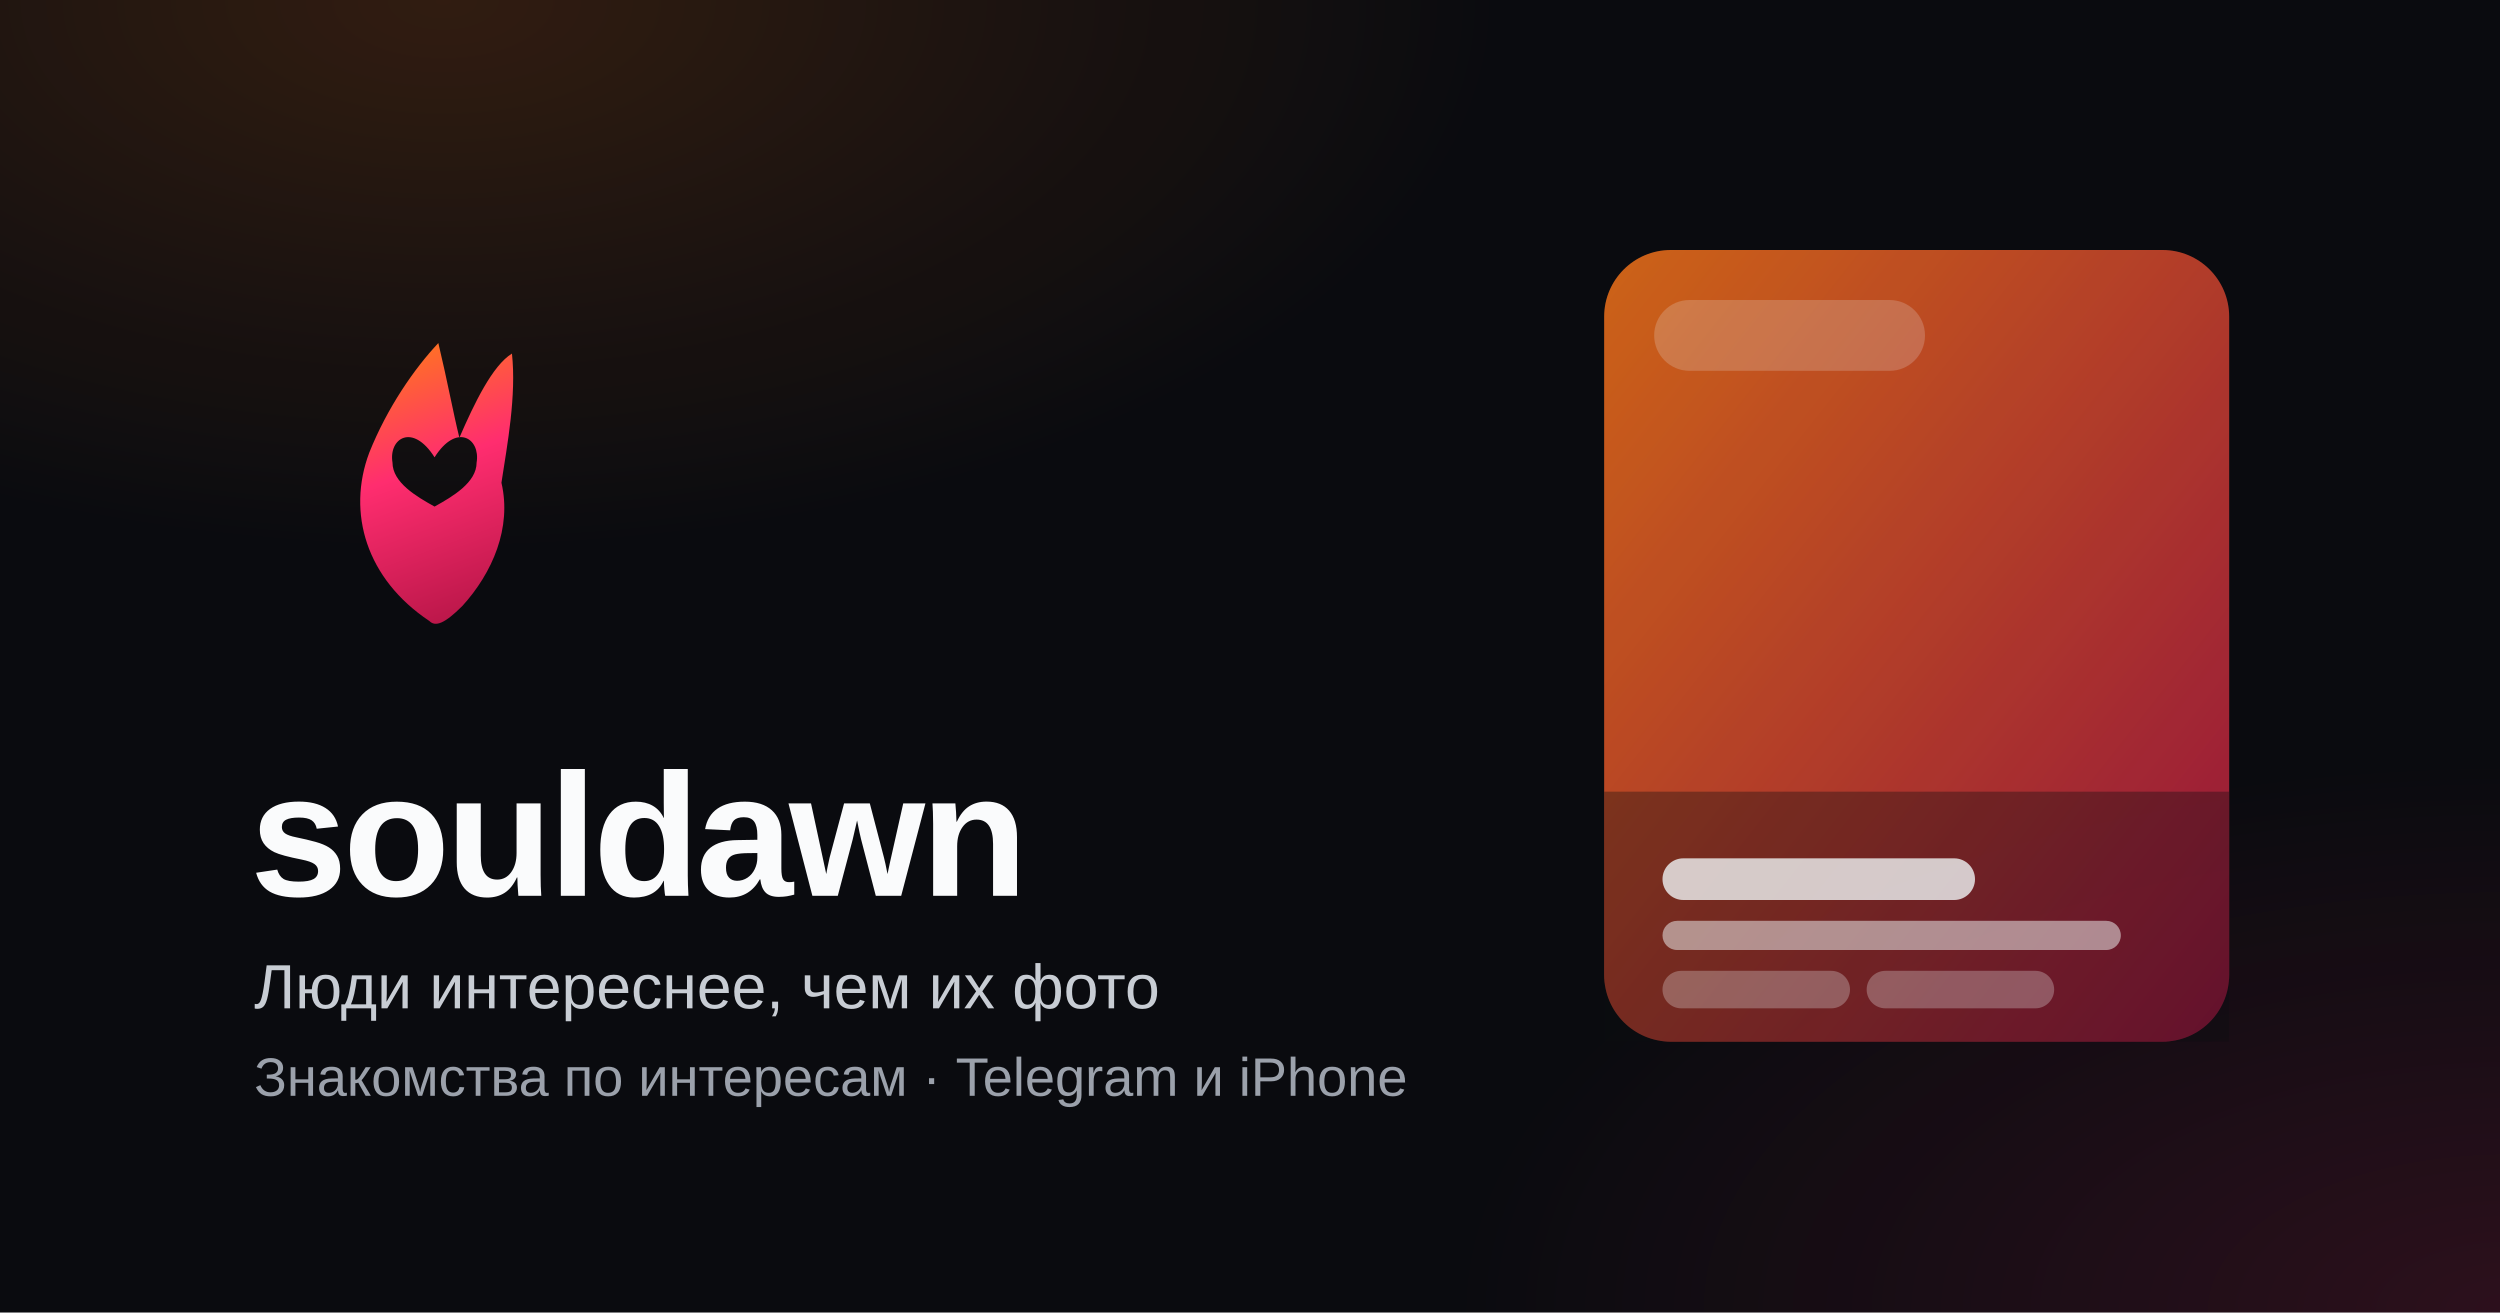
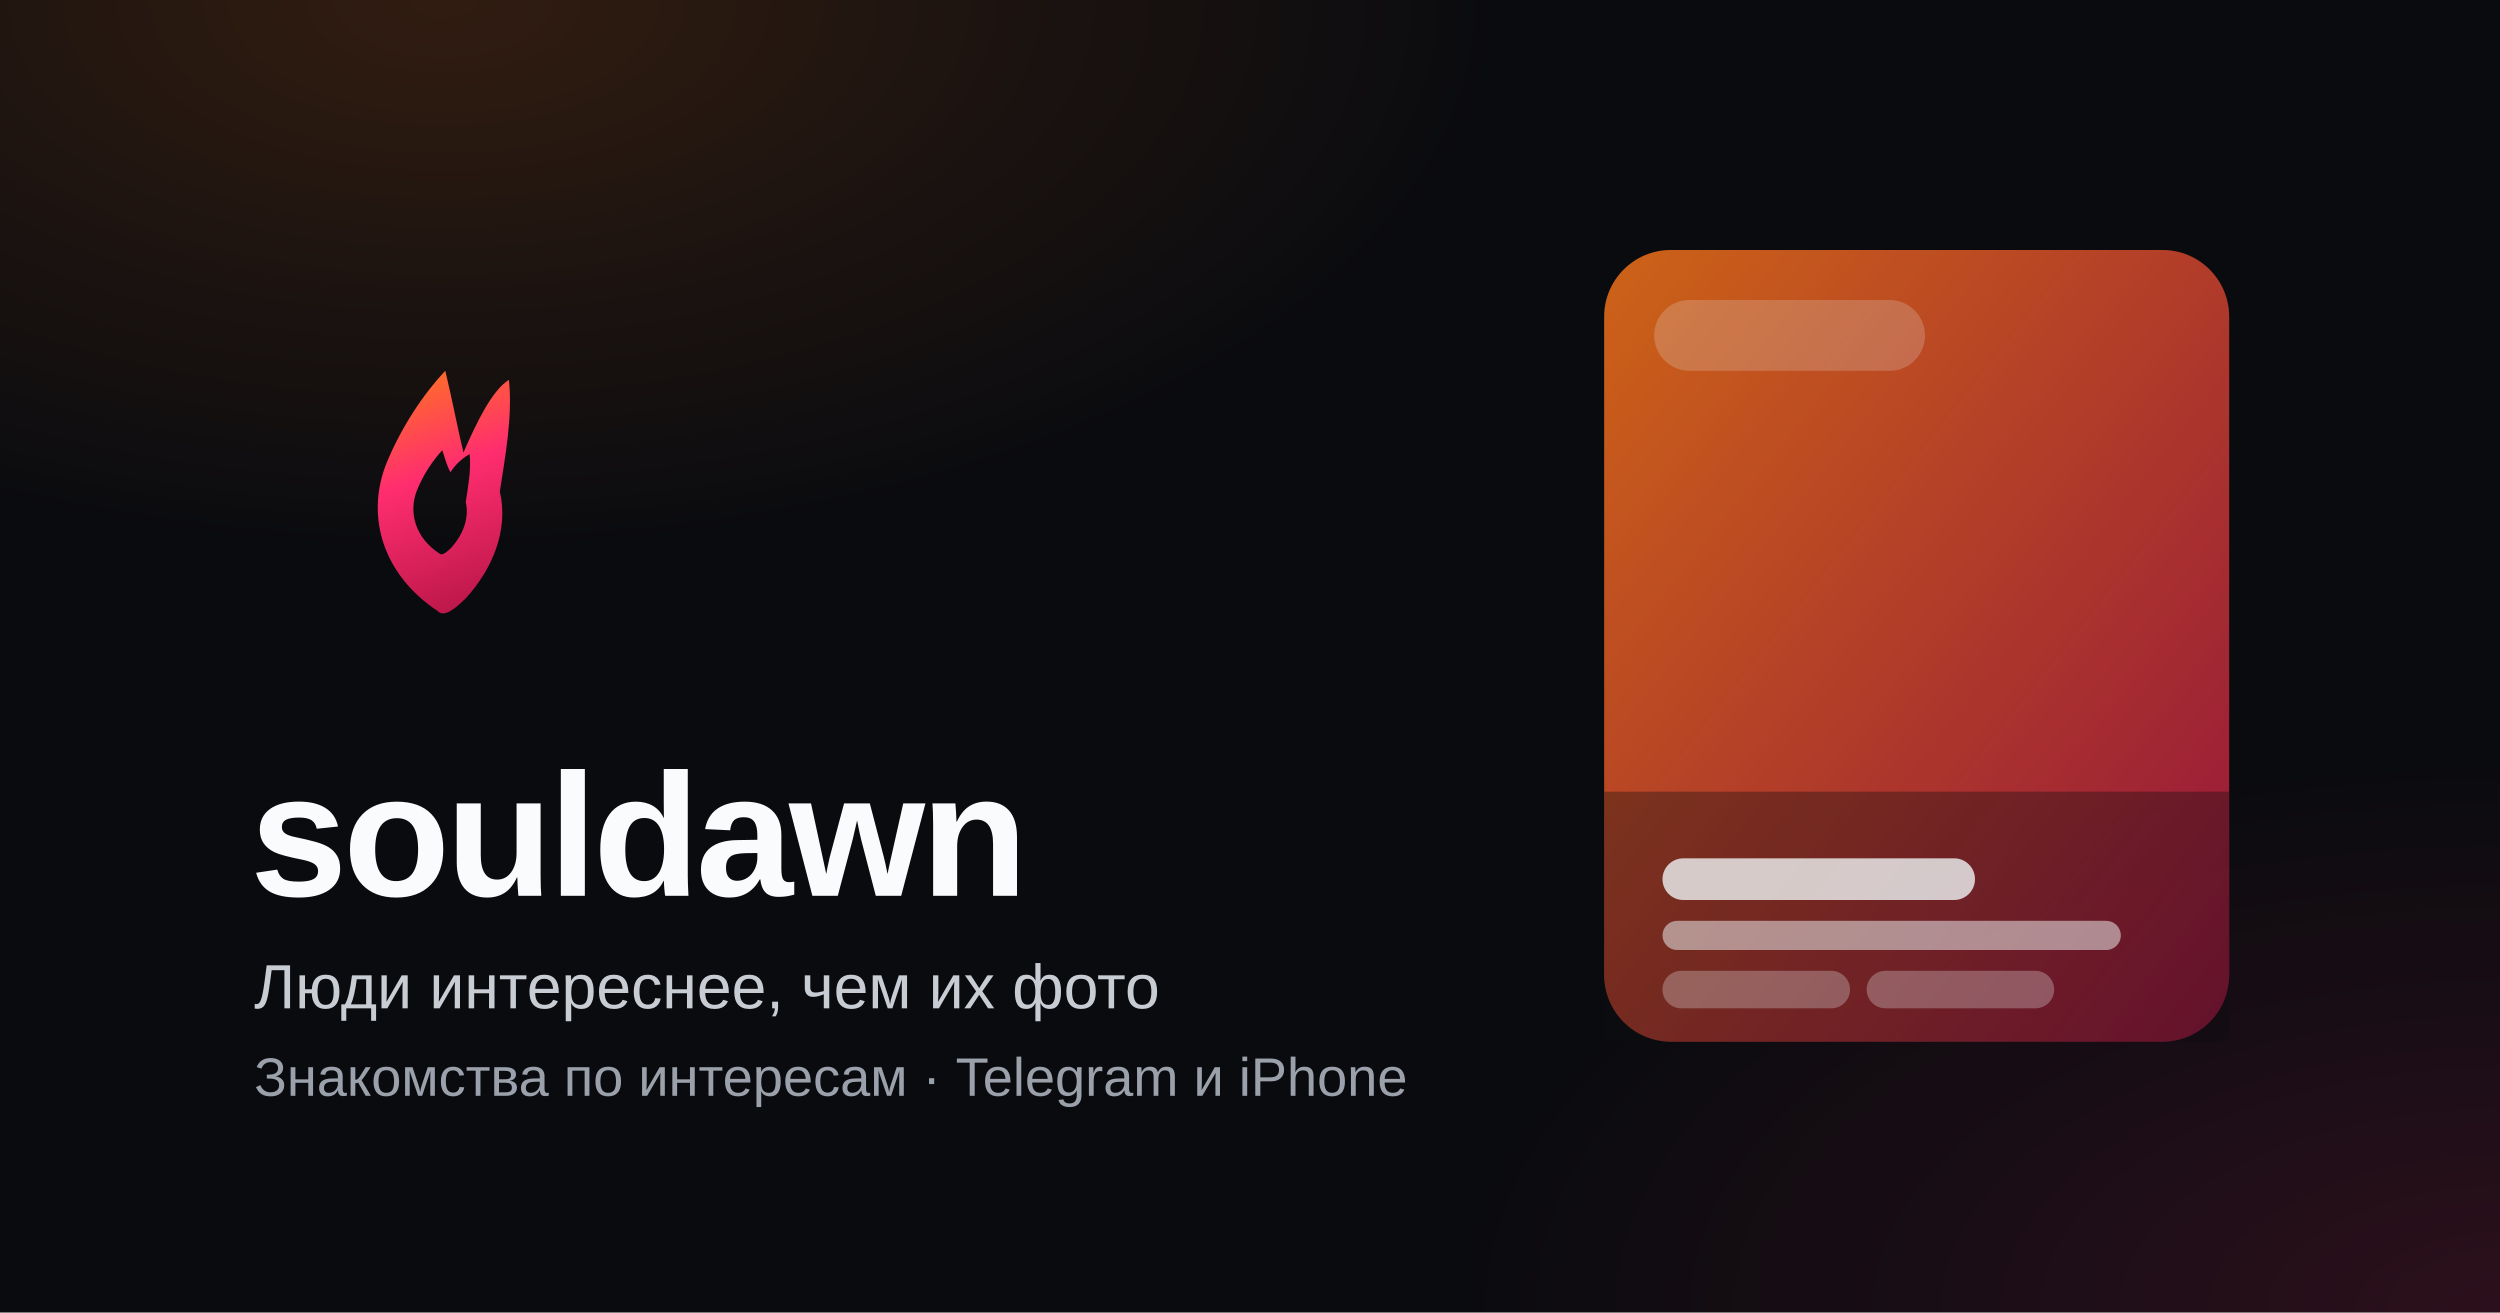
<svg xmlns="http://www.w3.org/2000/svg" width="1200" height="630" viewBox="0 0 1200 630" role="img" aria-labelledby="ogTitle ogDesc">
  <defs>
    <radialGradient id="glow1" cx="18%" cy="0%" r="70%">
      <stop offset="0%" stop-color="#ff7a1a" stop-opacity="0.16" />
      <stop offset="60%" stop-color="#ff7a1a" stop-opacity="0" />
    </radialGradient>
    <radialGradient id="glow2" cx="100%" cy="100%" r="70%">
      <stop offset="0%" stop-color="#ff2d6f" stop-opacity="0.14" />
      <stop offset="60%" stop-color="#ff2d6f" stop-opacity="0" />
    </radialGradient>
    <linearGradient id="cardGrad" x1="0%" y1="0%" x2="100%" y2="100%">
      <stop offset="0%" stop-color="#ff7a1a" />
      <stop offset="100%" stop-color="#b81648" />
    </linearGradient>
-     <linearGradient id="ogDawn" x1="28" y1="8" x2="58" y2="90" gradientUnits="userSpaceOnUse">
+     <linearGradient id="ogDawn" x1="36" y1="18" x2="60" y2="82" gradientUnits="userSpaceOnUse">
      <stop offset="0%" stop-color="#ff7a1a" />
      <stop offset="45%" stop-color="#ff2d6f" />
      <stop offset="100%" stop-color="#b81648" />
    </linearGradient>
  </defs>
  <rect width="1200" height="630" fill="#0a0b0f" />
  <rect width="1200" height="630" fill="url(#glow1)" />
  <rect width="1200" height="630" fill="url(#glow2)" />
  <g transform="translate(770,120)" opacity="0.9">
    <rect x="0" y="0" width="300" height="380" rx="32" fill="url(#cardGrad)" />
    <rect x="0" y="0" width="300" height="380" rx="32" fill="#0a0b0f" opacity="0.12" />
    <rect x="24" y="24" width="130" height="34" rx="17" fill="#ffffff" opacity="0.22" />
    <rect x="0" y="260" width="300" height="120" rx="0" fill="#0a0b0f" opacity="0.35" />
    <rect x="28" y="292" width="150" height="20" rx="10" fill="#ffffff" opacity="0.85" />
    <rect x="28" y="322" width="220" height="14" rx="7" fill="#ffffff" opacity="0.55" />
    <rect x="28" y="346" width="90" height="18" rx="9" fill="#ffffff" opacity="0.3" />
    <rect x="126" y="346" width="90" height="18" rx="9" fill="#ffffff" opacity="0.3" />
  </g>
-   <g transform="translate(210,235) scale(1.6) translate(-50,-50)">
-     <path fill-rule="evenodd" d="M 47.548,89.418 C 28.618,76.798 22.759,56.967 29.520,38.939 C 34.928,25.418 43.041,13.700 50.252,6.038 C 52.956,17.306 54.759,27.221 56.562,34.432 C 61.069,24.066 66.477,12.799 72.336,9.193 C 73.688,21.813 70.984,36.235 69.181,47.953 C 72.336,61.474 66.477,74.995 57.463,84.911 C 52.055,90.319 49.351,91.221 47.548,89.418 Z M 49.116,40.316 C 42.505,29.860 35.294,34.668 36.496,41.879 C 36.496,47.888 43.707,52.095 49.116,55.099 C 54.524,52.095 61.735,47.888 61.735,41.879 C 62.937,34.668 55.726,29.860 49.116,40.316 Z" fill="url(#ogDawn)" />
+   <g transform="translate(210,235) scale(1.85) translate(-50,-50)">
+     <path fill-rule="evenodd" d="M 50.000,81.494 C 35.850,72.061 31.470,57.236 36.523,43.760 C 40.566,33.652 46.631,24.893 52.021,19.165 C 54.043,27.588 55.391,35.000 56.738,40.391 C 60.107,32.642 64.150,24.219 68.530,21.523 C 69.541,30.957 67.520,41.738 66.172,50.498 C 68.530,60.605 64.150,70.713 57.412,78.125 C 53.369,82.168 51.348,82.842 50.000,81.494 Z M 50.391,66.523 C 44.320,62.477 42.441,56.117 44.609,50.336 C 46.344,46.000 48.945,42.242 51.258,39.785 C 52.000,42.200 52.600,44.200 53.350,45.500 C 54.200,44.200 55.800,42.200 58.340,40.797 C 58.773,44.844 57.906,49.469 57.328,53.227 C 58.340,57.563 56.461,61.898 53.570,65.078 C 51.836,66.812 50.969,67.102 50.391,66.523 Z" fill="url(#ogDawn)" />
  </g>
  <text x="120" y="430" font-family="Arial, Helvetica, sans-serif" font-size="84" font-weight="800" letter-spacing="-2" fill="#fafbfc">souldawn</text>
  <text x="122" y="484" font-family="Arial, Helvetica, sans-serif" font-size="30" font-weight="400" fill="#c8cdd4">Люди интереснее, чем их фото</text>
  <text x="122" y="526" font-family="Arial, Helvetica, sans-serif" font-size="26" font-weight="400" fill="#9ba1ab">Знакомства по интересам · Telegram и iPhone</text>
</svg>
